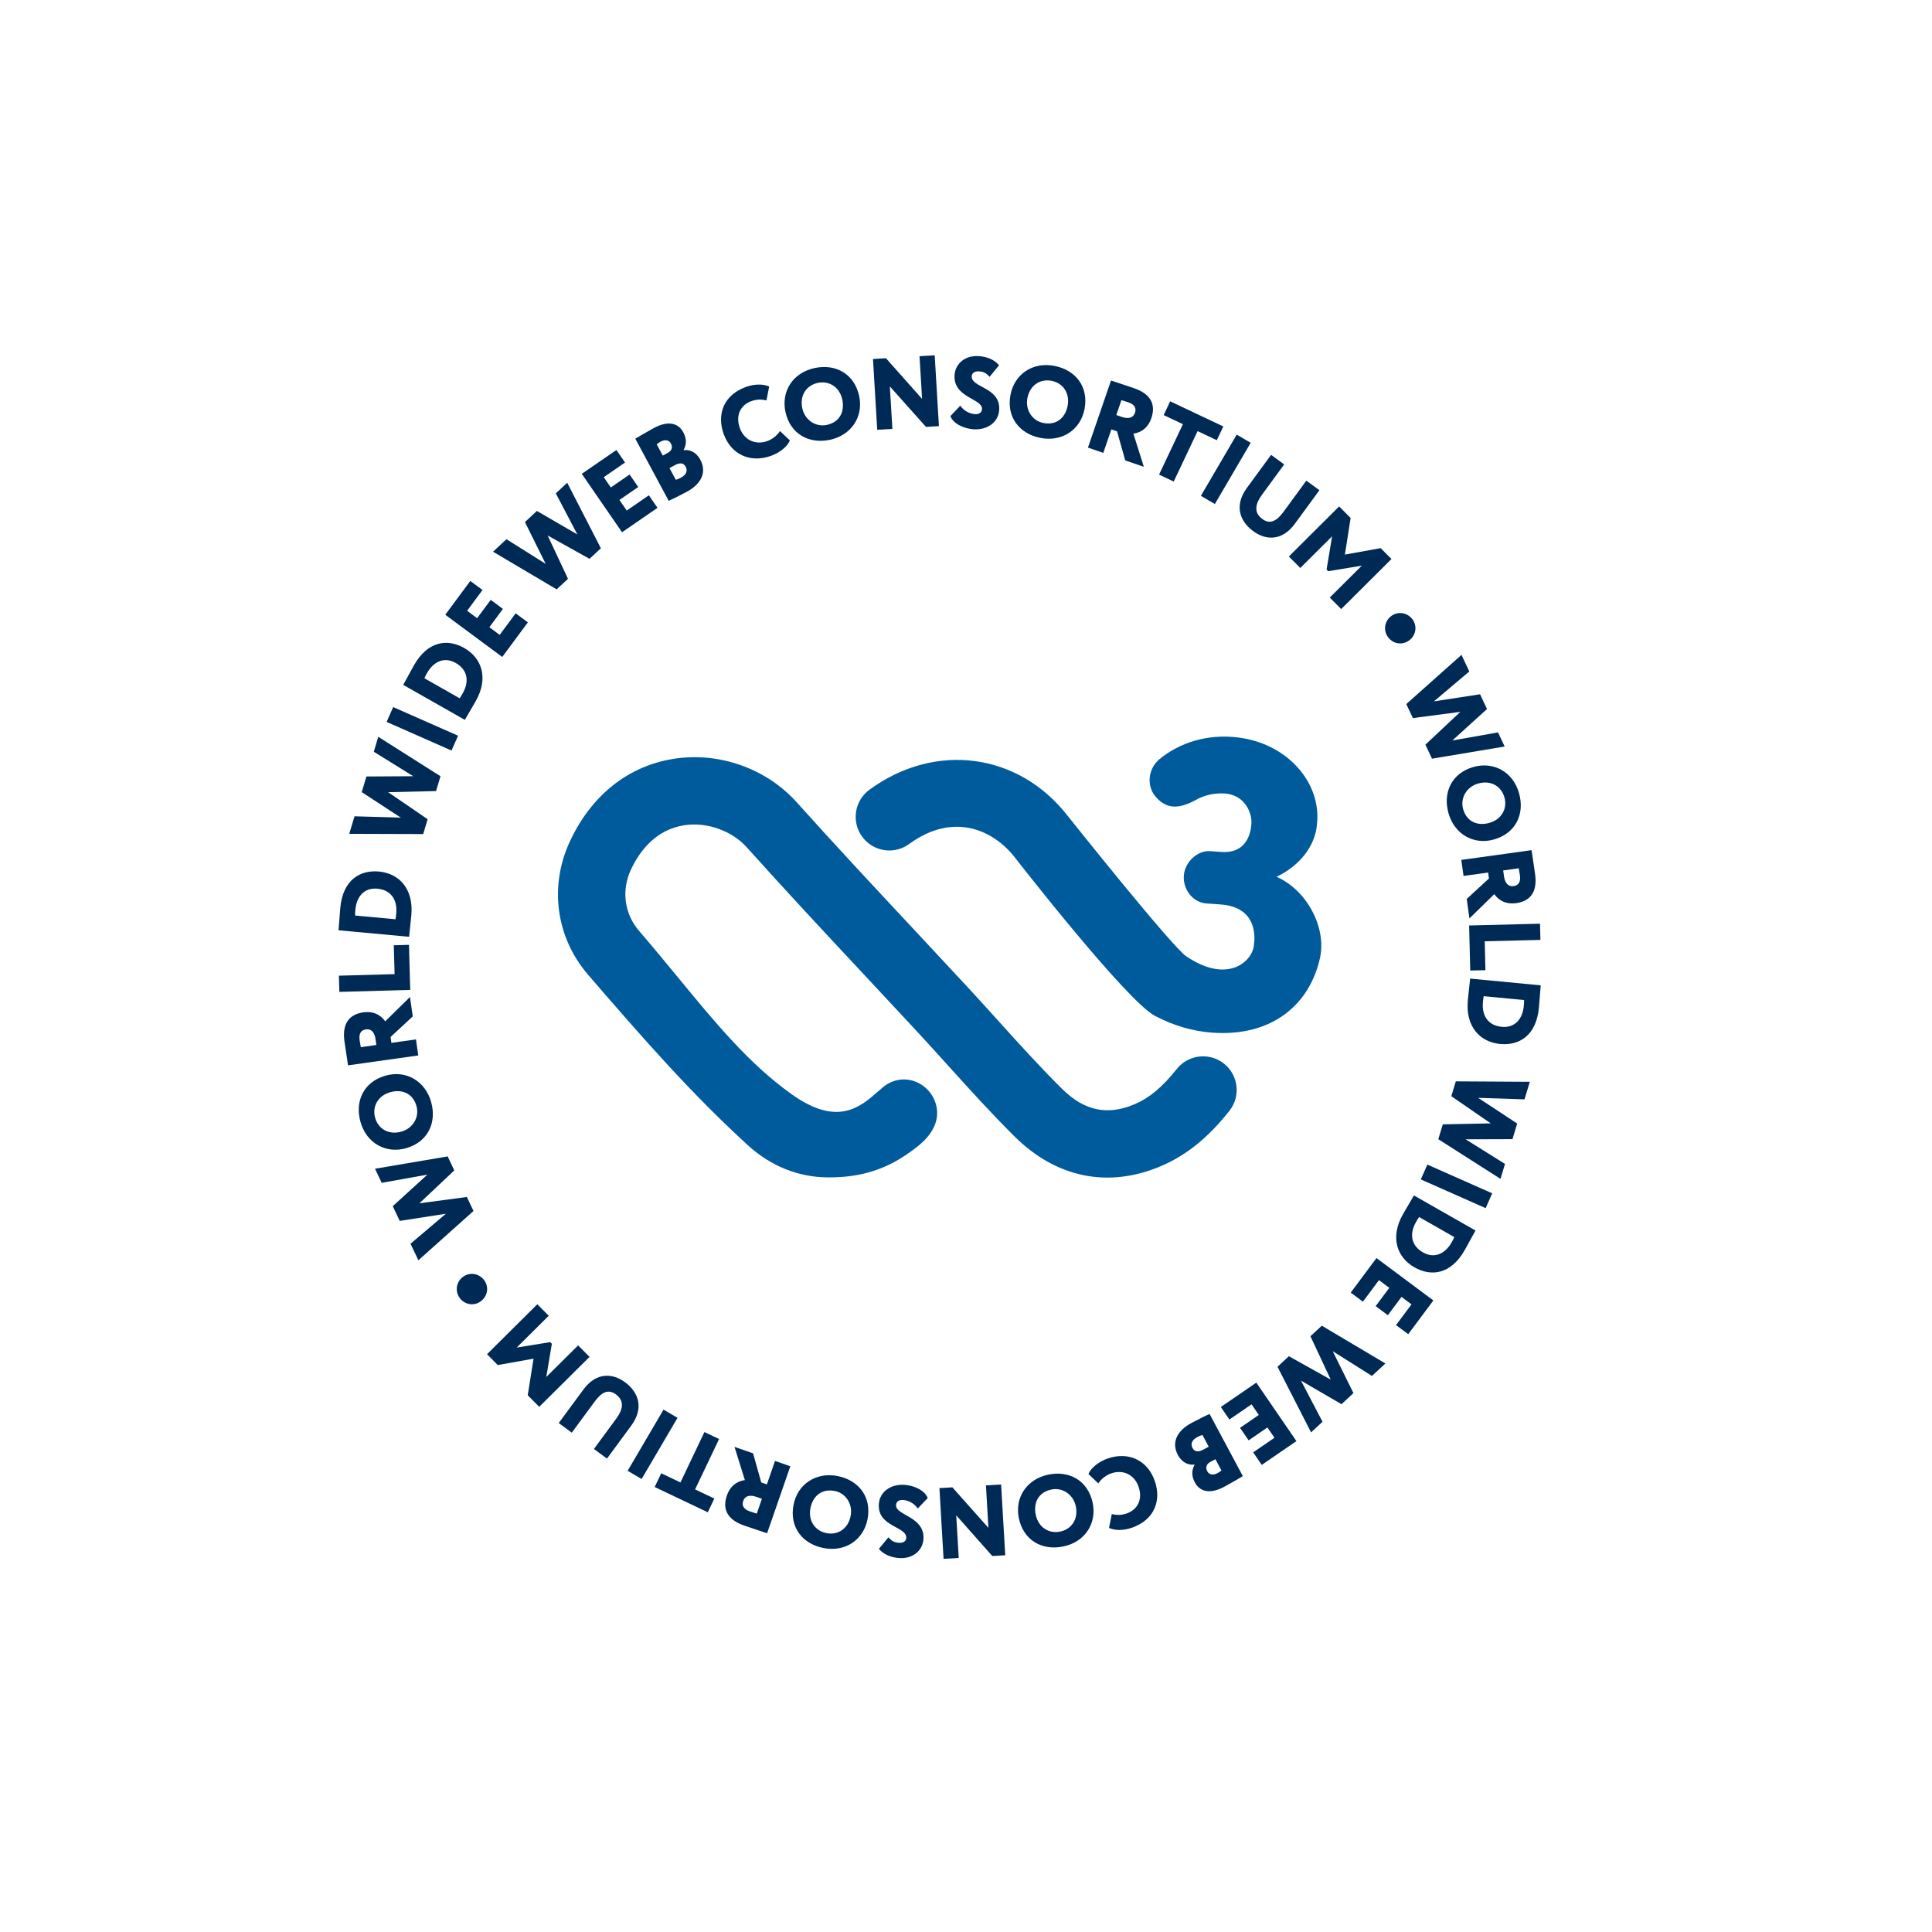
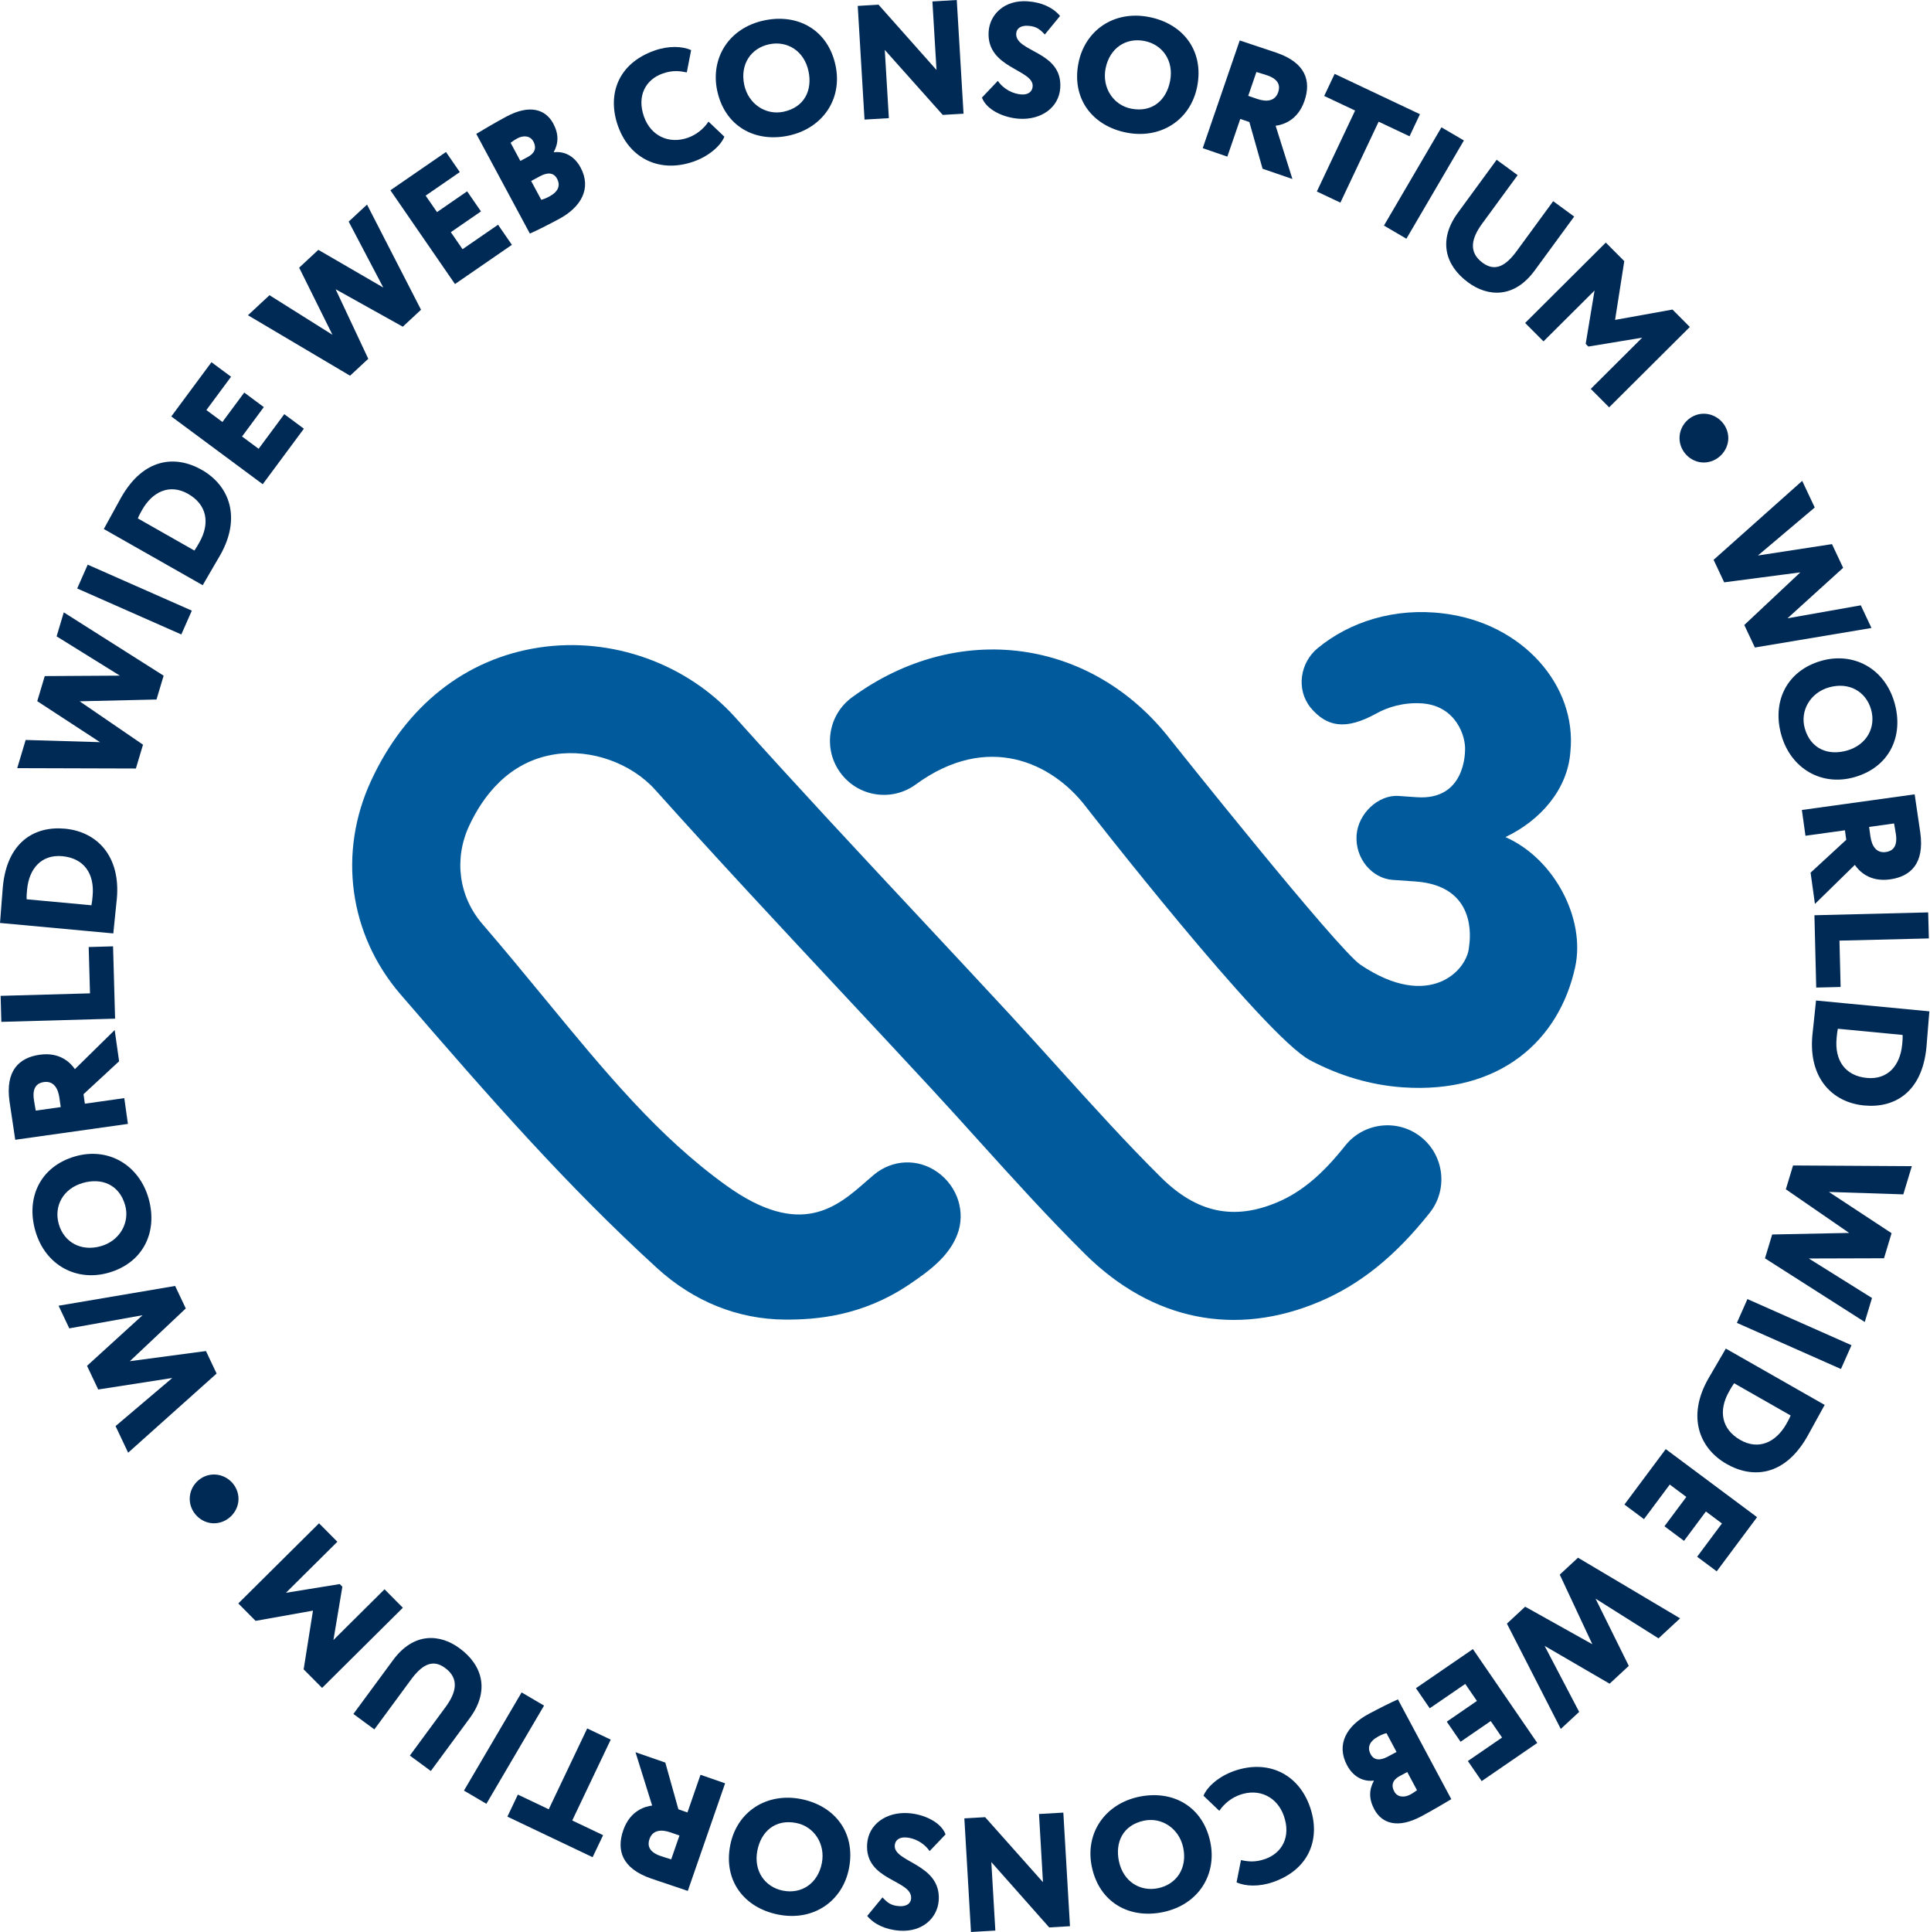
- <svg xmlns="http://www.w3.org/2000/svg" id="Layer_1" width="5in" height="5in" version="1.1" viewBox="0 0 360 360">
-   <defs>
-     <style>
-       .st0 {
-         fill: #005b9d;
-       }
- 
-       .st1 {
-         fill: #002a56;
-       }
-     </style>
-   </defs>
-   <g>
-     <path class="st0" d="M228.067,198.187c-2.706-2.148-6.657-1.691-8.805,1.015-2.661,3.355-5.077,5.374-7.832,6.549-5.081,2.162-9.388,1.248-13.551-2.877-4.08-4.042-8.055-8.446-11.912-12.714-1.887-2.089-3.777-4.181-5.691-6.249-3.271-3.532-6.559-7.051-9.844-10.573l-.29-.31c-7.145-7.647-14.531-15.556-21.655-23.5-5.649-6.301-14.378-9.422-22.775-8.16-8.582,1.283-15.522,6.776-19.542,15.462-3.874,8.366-2.563,17.872,3.417,24.808,10.521,12.202,19.396,22.29,29.791,31.779,4.251,3.878,9.395,5.942,14.873,5.97,3.554.018,8.91-.383,14.374-4.063,2.392-1.611,4.621-3.268,5.6-5.796.997-2.587.066-5.562-2.27-7.239-2.267-1.632-5.241-1.517-7.403.279-.272.227-.569.488-.893.771-3.397,2.975-7.623,6.678-16.24.492-7.895-5.67-14.008-13.101-21.09-21.708-2.309-2.804-4.697-5.705-7.25-8.669-2.727-3.163-3.316-7.515-1.538-11.361,1.552-3.348,4.547-7.511,10.029-8.331,4.153-.624,8.809,1.036,11.588,4.132,7.184,8.014,14.625,15.985,21.823,23.688,3.372,3.609,6.744,7.222,10.099,10.845,1.88,2.03,3.735,4.083,5.618,6.169,3.955,4.377,8.041,8.899,12.359,13.178,7.794,7.724,17.481,9.68,27.291,5.506,4.711-2.012,8.76-5.28,12.735-10.291,2.145-2.703,1.691-6.65-1.015-8.802Z" />
-     <path class="st0" d="M237.872,163.375c4.052-1.922,7.239-5.538,7.543-9.925.771-7.616-5.499-14.904-14.723-16.031-5.663-.718-10.918.959-14.643,4.045-1.991,1.656-2.528,4.722-.802,6.884,1.887,2.249,4.063,2.643,7.623.687,1.276-.725,3.194-1.329,5.304-1.182,3.979.276,5.119,3.86,5.008,5.489-.018.241.007,5.792-5.597,5.405l-2.113-.146c-2.354-.161-4.708,2.04-4.882,4.558-.188,2.678,1.771,5.018,4.209,5.189l2.598.178c7.149.495,6.403,6.563,6.253,7.532-.139,2.79-4.617,7.522-12.603,2.141-2.71-1.824-22.036-26.098-22.036-26.098-9.157-11.839-24.717-13.924-36.996-4.955-1.349.987-2.239,2.441-2.497,4.098-.255,1.653.146,3.309,1.133,4.659.987,1.349,2.441,2.239,4.094,2.497,1.663.258,3.313-.146,4.662-1.133,8.376-6.12,15.842-2.472,19.682,2.493,0,0,20.749,26.688,26.091,29.516,3.466,1.834,7.086,2.894,10.765,3.149,11.292.781,18.168-5.44,20.024-13.963,1.217-5.586-2.396-12.568-8.097-15.086Z" />
+ <svg xmlns="http://www.w3.org/2000/svg" width="59.933" height="60" version="1.1" viewBox="0 0 44.95 45" id="svg102">
+   <defs id="defs106" />
+   <g transform="matrix(0.2006539,0,0,0.2006539,-12.65709,-13.28465)" id="g6">
+     <path d="M 228.067,198.187 C 225.361,196.039 221.41,196.495 219.262,199.202 216.601,202.556 214.184,204.575 211.429,205.75 206.349,207.912 202.042,206.999 197.878,202.874 193.798,198.832 189.823,194.428 185.966,190.159 184.079,188.07 182.189,185.978 180.275,183.91 177.004,180.378 173.715,176.859 170.43,173.337 L 170.141,173.027 C 162.996,165.379 155.61,157.47 148.485,149.526 142.836,143.225 134.108,140.104 125.711,141.366 117.128,142.65 110.189,148.142 106.168,156.829 102.294,165.194 103.605,174.7 109.586,181.636 120.107,193.838 128.982,203.927 139.377,213.415 143.628,217.293 148.771,219.357 154.25,219.385 157.803,219.403 163.16,219.002 168.624,215.323 171.016,213.712 173.245,212.055 174.224,209.527 175.222,206.94 174.291,203.965 171.954,202.288 169.688,200.656 166.713,200.771 164.551,202.567 164.279,202.793 163.982,203.055 163.658,203.337 160.262,206.312 156.035,210.015 147.418,203.829 139.523,198.159 133.41,190.727 126.328,182.121 124.019,179.317 121.631,176.416 119.078,173.452 116.351,170.289 115.762,165.937 117.54,162.091 119.092,158.743 122.087,154.579 127.569,153.76 131.722,153.136 136.378,154.795 139.157,157.892 146.341,165.906 153.783,173.877 160.98,181.581 164.352,185.19 167.724,188.803 171.079,192.426 172.959,194.455 174.814,196.509 176.697,198.595 180.651,202.971 184.738,207.494 189.056,211.773 196.849,219.497 206.537,221.453 216.346,217.279 221.058,215.267 225.106,211.999 229.082,206.988 231.226,204.286 230.773,200.338 228.067,198.187 Z" style="fill:#005a9c" id="path2" />
+     <path d="M 237.872,163.375 C 241.925,161.454 245.112,157.838 245.415,153.451 246.186,145.835 239.916,138.547 230.692,137.42 225.029,136.702 219.774,138.379 216.05,141.465 214.058,143.122 213.521,146.187 215.248,148.349 217.134,150.598 219.31,150.992 222.871,149.036 224.147,148.311 226.065,147.707 228.175,147.854 232.154,148.129 233.294,151.714 233.182,153.343 233.165,153.583 233.189,159.135 227.585,158.748 L 225.472,158.601 C 223.118,158.441 220.764,160.641 220.59,163.159 220.402,165.837 222.361,168.177 224.799,168.348 L 227.397,168.526 C 234.546,169.021 233.799,175.089 233.65,176.058 233.51,178.848 229.032,183.58 221.047,178.199 218.337,176.376 199.011,152.101 199.011,152.101 189.854,140.262 174.294,138.177 162.015,147.146 160.666,148.133 159.777,149.587 159.519,151.244 159.264,152.896 159.665,154.553 160.652,155.902 161.639,157.252 163.093,158.141 164.746,158.399 166.409,158.657 168.059,158.253 169.408,157.266 177.785,151.146 185.251,154.793 189.09,159.759 189.09,159.759 209.839,186.447 215.181,189.275 218.648,191.109 222.267,192.169 225.946,192.424 237.238,193.205 244.114,186.984 245.97,178.461 247.187,172.875 243.574,165.893 237.872,163.375 Z" style="fill:#005a9c" id="path4" />
  </g>
-   <g>
-     <polygon class="st1" points="86.993 223.037 78.152 224.216 84.65 218.091 83.414 215.48 69.879 217.775 71.124 220.403 79.634 218.877 73.184 224.754 74.484 227.5 83.083 226.163 76.496 231.749 77.958 234.836 88.229 225.649 86.993 223.037" />
-     <path class="st1" d="M75.677,213.949c4.053-1.154,5.754-4.763,4.653-8.632-1.104-3.869-4.652-5.983-8.503-4.884-4.051,1.154-5.753,4.761-4.651,8.63,1.153,4.053,4.814,5.938,8.5,4.886ZM69.901,208.289c-.584-2.055.482-4.105,2.806-4.768,2.144-.611,4.209.156,4.897,2.572.579,2.034-.626,4.147-2.806,4.768-2.326.663-4.298-.465-4.897-2.572Z" />
-     <path class="st1" d="M77.51,193.678l-4.578.646-.155-1.102,4.132-3.824-.513-3.624-4.62,4.539c-.455-.66-1.656-2.017-4.084-1.673-2.413.34-4.008,1.861-3.506,5.429.052.375.562,3.714.665,4.443l13.082-1.843-.422-2.991ZM67.231,195.126c-.106-.613-.158-.852-.221-1.303-.202-1.437.436-1.909,1.166-2.012,1.102-.154,1.64.684,1.802,1.824l.153,1.083-2.899.408Z" />
-     <polygon class="st1" points="76.207 176.058 73.377 176.138 73.528 181.515 63.152 181.805 63.235 184.825 76.441 184.453 76.207 176.058" />
-     <path class="st1" d="M76.267,174.239c.116-1.258.312-2.985.377-3.681.463-5.02-2.348-7.821-6.032-8.158-3.497-.325-6.721,1.52-7.206,6.783-.08.864-.239,3.201-.303,3.897l-.023.264,13.158,1.215.03-.319ZM73.833,170.203c-.04.432-.064.696-.139,1.087l-7.519-.694c-.023-.38.016-.795.047-1.114.225-2.444,1.668-4.11,4.094-3.888,2.5.233,3.757,2.015,3.517,4.61Z" />
-     <polygon class="st1" points="79.684 152.65 72.325 147.613 81.251 147.405 82.079 144.64 70.485 137.291 69.652 140.075 76.998 144.635 68.275 144.687 67.405 147.6 74.69 152.357 66.059 152.102 65.079 155.374 78.857 155.415 79.684 152.65" />
-     <rect class="st1" x="77.187" y="129.196" width="3.022" height="13.215" transform="translate(-77.32077 152.957) rotate(-66.18191)" />
-     <path class="st1" d="M86.776,133.86c.627-1.1,1.516-2.591,1.862-3.199,2.488-4.383,1.078-8.092-2.14-9.919-3.052-1.732-6.747-1.38-9.357,3.216-.43.755-1.536,2.819-1.881,3.424l-.13.231,11.488,6.524.157-.278ZM85.65,130.114l-6.566-3.73c.135-.354.342-.717.5-.995,1.213-2.133,3.214-3.06,5.331-1.855,2.183,1.239,2.592,3.383,1.306,5.648-.213.377-.344.606-.571.932Z" />
-     <polygon class="st1" points="98.362 115.969 96.087 114.283 93.108 118.301 91.183 116.875 93.71 113.462 91.437 111.775 88.906 115.189 87.042 113.806 89.908 109.937 87.633 108.252 82.969 114.547 93.584 122.415 98.362 115.969" />
-     <polygon class="st1" points="105.838 107.854 102.048 99.782 109.849 104.13 111.964 102.161 105.694 89.954 103.565 91.931 107.584 99.586 100.04 95.208 97.814 97.277 101.681 105.07 94.37 100.474 91.869 102.8 103.724 109.819 105.838 107.854" />
-     <polygon class="st1" points="122.514 94.627 120.907 92.292 116.785 95.132 115.424 93.158 118.923 90.747 117.317 88.415 113.819 90.826 112.501 88.915 116.466 86.181 114.859 83.85 108.406 88.293 115.906 99.179 122.514 94.627" />
-     <path class="st1" d="M127.995,91.622c2.529-1.359,3.808-3.525,2.494-5.969-.805-1.498-2.075-1.908-3.093-1.769l-.018-.033c.561-1.029.588-2.095-.063-3.31-.868-1.611-2.686-2.284-5.462-.791-1.265.68-2.842,1.614-3.472,1.994l6.22,11.573c.717-.3,2.282-1.099,3.395-1.696ZM127.757,86.948c.421.783.147,1.508-.885,2.062-.499.269-.741.335-.951.384l-1.171-2.178,1.031-.554c.864-.465,1.583-.444,1.976.286ZM123.497,84.888l-1.134-2.111c.281-.194.463-.335.795-.514.649-.351,1.47-.34,1.845.358.456.849.059,1.427-.623,1.793l-.883.474Z" />
-     <path class="st1" d="M143.641,84.95c1.689-.597,3.095-1.776,3.544-2.878l-1.842-1.75c-.614.92-1.493,1.55-2.381,1.868-2.241.791-4.325-.231-5.108-2.437-.87-2.454.227-4.325,2.151-5.006,1.175-.417,1.994-.305,2.815-.137l.505-2.583c-1.005-.465-2.612-.535-4.266.052-4.287,1.519-5.495,5.171-4.228,8.746,1.376,3.877,4.952,5.493,8.81,4.124Z" />
-     <path class="st1" d="M154.645,81.949c3.933-.838,6.281-4.233,5.447-8.149-.877-4.119-4.36-6.061-8.293-5.223-4.119.877-6.245,4.396-5.448,8.147.878,4.119,4.36,6.061,8.295,5.224ZM152.388,71.346c2.088-.444,4.061.758,4.565,3.122.463,2.18-.443,4.186-2.899,4.709-2.069.441-4.093-.904-4.563-3.121-.503-2.364.753-4.254,2.897-4.711Z" />
-     <polygon class="st1" points="171.34 66.375 171.816 74.331 165.081 66.748 162.669 66.892 163.457 80.087 166.283 79.92 165.81 72.002 172.541 79.545 174.954 79.403 174.168 66.207 171.34 66.375" />
-     <path class="st1" d="M181.671,77.171c-.923-.062-2.045-.569-2.735-1.579l-1.847,1.942c.547,1.454,2.551,2.341,4.322,2.456,2.545.165,4.624-1.288,4.773-3.586.279-4.296-5.256-4.126-5.113-6.311.038-.602.552-.948,1.382-.892.979.061,1.392.43,1.939,1.014l1.767-2.156c-.771-.939-2.091-1.592-3.786-1.703-2.638-.17-4.374,1.494-4.504,3.529-.276,4.258,5.24,4.37,5.112,6.347-.04.623-.519.989-1.309.939Z" />
-     <path class="st1" d="M193.876,81.6c3.949.774,7.439-1.432,8.208-5.362.807-4.133-1.633-7.285-5.584-8.057-4.133-.811-7.47,1.599-8.206,5.36-.809,4.134,1.635,7.286,5.582,8.059ZM191.445,74.16c.465-2.373,2.362-3.619,4.513-3.197,2.095.41,3.44,2.289,2.977,4.662-.427,2.185-2.048,3.68-4.513,3.195-2.076-.406-3.411-2.437-2.977-4.66Z" />
-     <path class="st1" d="M207.087,80.012l1.054.359,1.534,5.422,3.464,1.191-1.949-6.181c.797-.108,2.55-.564,3.348-2.886.791-2.305.16-4.419-3.253-5.592-.358-.121-3.567-1.184-4.265-1.423l-4.296,12.504,2.859.982,1.503-4.376ZM208.959,74.564c.595.184.835.246,1.262.392,1.376.472,1.507,1.257,1.267,1.954-.363,1.054-1.356,1.151-2.444.778l-1.036-.356.951-2.768Z" />
-     <polygon class="st1" points="226.738 82.027 227.948 79.464 218.042 74.781 216.829 77.345 220.418 79.039 215.975 88.436 218.709 89.727 223.15 80.332 226.738 82.027" />
-     <rect class="st1" x="221.8" y="85.941" width="13.215" height="3.019" transform="translate(37.56731 240.4142) rotate(-59.6634)" />
-     <path class="st1" d="M233.557,99.001c2.288,1.673,5.329,1.864,7.713-1.397l4.584-6.259-2.439-1.784-4.225,5.773c-1.25,1.706-2.482,2.465-3.961,1.383-1.704-1.25-1.284-2.881-.068-4.542l4.127-5.636-2.439-1.784-4.504,6.153c-2.286,3.124-1.531,6.087,1.21,8.093Z" />
-     <polygon class="st1" points="242.291 105.834 248.219 99.931 247.191 106.126 247.498 106.435 253.75 105.404 247.781 111.348 249.914 113.49 259.282 104.161 257.268 102.14 250.602 103.34 251.671 96.52 249.526 94.365 240.16 103.696 242.291 105.834" />
-     <polygon class="st1" points="263.272 133.804 272.114 132.645 265.605 138.756 266.835 141.37 280.372 139.103 279.134 136.472 270.621 137.979 277.083 132.119 275.788 129.368 267.188 130.689 273.785 125.117 272.329 122.026 262.042 131.192 263.272 133.804" />
-     <path class="st1" d="M274.563,142.911c-4.049,1.149-5.755,4.751-4.657,8.618,1.097,3.869,4.638,5.983,8.487,4.891,4.051-1.149,5.755-4.752,4.659-8.619-1.147-4.049-4.803-5.934-8.489-4.889ZM280.329,148.573c.581,2.052-.484,4.101-2.81,4.761-2.142.607-4.204-.161-4.889-2.577-.576-2.034.63-4.141,2.808-4.759,2.324-.66,4.292.469,4.891,2.576Z" />
-     <path class="st1" d="M272.709,163.222l4.582-.635.153,1.104-4.141,3.815.505,3.628,4.633-4.53c.453.66,1.652,2.019,4.084,1.682,2.413-.337,4.013-1.855,3.516-5.427-.05-.373-.555-3.716-.654-4.445l-13.094,1.817.417,2.992ZM282.995,161.794c.106.614.158.856.22,1.303.198,1.441-.441,1.909-1.17,2.013-1.104.153-1.638-.687-1.798-1.829l-.149-1.085,2.897-.403Z" />
-     <polygon class="st1" points="273.957 180.845 276.79 180.775 276.656 175.396 287.034 175.14 286.957 172.119 273.749 172.449 273.957 180.845" />
-     <path class="st1" d="M273.934,182.346l-.031.319c-.12,1.26-.323,2.985-.391,3.683-.477,5.02,2.326,7.831,6.012,8.182,3.497.335,6.727-1.501,7.231-6.766.082-.864.248-3.202.314-3.897l.026-.264-13.162-1.258ZM283.937,187.458c-.233,2.446-1.682,4.108-4.107,3.876-2.501-.24-3.754-2.027-3.506-4.62.042-.434.066-.698.142-1.09l7.519.72c.021.38-.017.793-.049,1.114Z" />
-     <polygon class="st1" points="270.43 204.261 277.782 209.325 268.844 209.506 268.007 212.274 279.593 219.665 280.433 216.879 273.094 212.292 281.828 212.266 282.706 209.355 275.429 204.568 284.069 204.849 285.058 201.576 271.267 201.494 270.43 204.261" />
-     <rect class="st1" x="269.89" y="214.455" width="3.021" height="13.216" transform="translate(-40.6692 379.6186) rotate(-66.09787)" />
-     <path class="st1" d="M263.302,223.03c-.627,1.099-1.519,2.588-1.866,3.197-2.496,4.377-1.09,8.09,2.124,9.921,3.05,1.739,6.748,1.392,9.364-3.201.429-.757,1.54-2.817,1.885-3.424l.134-.231-11.483-6.542-.158.279ZM264.425,226.776l6.561,3.739c-.139.358-.345.719-.503.998-1.215,2.131-3.218,3.055-5.334,1.849-2.182-1.243-2.588-3.388-1.298-5.651.215-.377.345-.607.575-.934Z" />
-     <polygon class="st1" points="251.688 240.856 253.958 242.548 256.951 238.535 258.876 239.971 256.335 243.376 258.607 245.07 261.148 241.661 263.01 243.051 260.131 246.915 262.403 248.607 267.089 242.321 256.486 234.42 251.688 240.856" />
-     <polygon class="st1" points="244.18 248.989 247.962 257.07 240.163 252.712 238.044 254.677 244.299 266.901 246.433 264.924 242.421 257.261 249.966 261.651 252.195 259.584 248.335 251.78 255.646 256.388 258.152 254.064 246.299 247.026 244.18 248.989" />
-     <polygon class="st1" points="227.481 262.172 229.083 264.506 233.207 261.677 234.562 263.654 231.061 266.058 232.663 268.39 236.164 265.988 237.48 267.903 233.51 270.626 235.113 272.959 241.569 268.528 234.095 257.634 227.481 262.172" />
-     <path class="st1" d="M221.991,265.164c-2.529,1.352-3.813,3.516-2.505,5.962.8,1.496,2.071,1.911,3.09,1.772l.017.033c-.562,1.029-.594,2.095.057,3.308.863,1.614,2.682,2.291,5.46.804,1.265-.675,2.843-1.605,3.475-1.987l-6.196-11.582c-.719.3-2.284,1.093-3.398,1.691ZM222.22,269.835c-.417-.783-.142-1.507.89-2.059.498-.269.741-.333.953-.382l1.165,2.18-1.031.552c-.866.462-1.585.441-1.977-.292ZM226.474,271.903l1.13,2.114c-.281.194-.463.335-.795.51-.649.347-1.47.338-1.843-.361-.453-.849-.057-1.427.628-1.791l.88-.472Z" />
-     <path class="st1" d="M206.364,271.785c-1.691.594-3.098,1.77-3.549,2.871l1.836,1.753c.618-.916,1.496-1.546,2.388-1.859,2.242-.791,4.325.236,5.103,2.444.864,2.456-.24,4.327-2.163,5.004-1.173.411-1.993.302-2.812.13l-.514,2.581c1.005.467,2.61.542,4.266-.042,4.292-1.512,5.507-5.162,4.247-8.739-1.366-3.881-4.938-5.504-8.803-4.143Z" />
-     <path class="st1" d="M195.317,274.778c-3.937.83-6.29,4.223-5.466,8.14.87,4.122,4.35,6.073,8.288,5.242,4.12-.868,6.255-4.386,5.464-8.14-.868-4.12-4.348-6.07-8.286-5.242ZM197.554,285.388c-2.088.439-4.063-.765-4.56-3.131-.46-2.182.448-4.188,2.907-4.705,2.071-.437,4.091.913,4.56,3.131.498,2.366-.764,4.252-2.907,4.705Z" />
-     <polygon class="st1" points="183.716 276.777 184.177 284.692 177.46 277.145 175.049 277.284 175.818 290.473 178.646 290.309 178.181 282.359 184.899 289.942 187.312 289.802 186.541 276.614 183.716 276.777" />
-     <path class="st1" d="M168.279,279.499c.923.061,2.045.573,2.735,1.585l1.852-1.94c-.547-1.458-2.551-2.348-4.324-2.466-2.545-.172-4.629,1.281-4.782,3.581-.286,4.299,5.254,4.136,5.106,6.325-.04.602-.555.948-1.387.892-.977-.066-1.39-.434-1.937-1.019l-1.772,2.152c.771.942,2.09,1.599,3.786,1.713,2.638.174,4.379-1.487,4.516-3.523.285-4.261-5.238-4.384-5.106-6.365.042-.621.519-.986,1.312-.934Z" />
-     <path class="st1" d="M156.08,275.04c-3.945-.776-7.439,1.423-8.213,5.349-.814,4.131,1.625,7.285,5.572,8.062,4.129.816,7.47-1.586,8.211-5.346.816-4.131-1.623-7.288-5.57-8.066ZM158.501,282.484c-.467,2.371-2.367,3.614-4.516,3.19-2.093-.413-3.435-2.293-2.968-4.664.43-2.187,2.052-3.676,4.514-3.192,2.076.41,3.407,2.442,2.97,4.665Z" />
-     <path class="st1" d="M142.899,276.597l-1.054-.366-1.519-5.424-3.461-1.199,1.932,6.188c-.795.104-2.55.555-3.355,2.873-.798,2.303-.172,4.419,3.235,5.601.358.123,3.563,1.194,4.259,1.435l4.332-12.488-2.857-.991-1.514,4.372ZM141.011,282.04c-.595-.187-.833-.25-1.26-.399-1.376-.477-1.503-1.26-1.262-1.954.364-1.055,1.356-1.149,2.446-.772l1.036.359-.96,2.767Z" />
-     <polygon class="st1" points="131.258 266.844 126.792 276.229 123.208 274.523 121.992 277.083 131.885 281.793 133.105 279.235 129.521 277.529 133.989 268.144 131.258 266.844" />
-     <rect class="st1" x="114.989" y="267.617" width="13.218" height="3.021" transform="translate(-172.0477 237.6977) rotate(-59.57622)" />
-     <path class="st1" d="M116.437,257.536c-2.282-1.678-5.325-1.878-7.722,1.378l-4.605,6.25,2.435,1.793,4.245-5.766c1.254-1.703,2.492-2.458,3.967-1.371,1.704,1.255,1.276,2.886.056,4.544l-4.147,5.631,2.435,1.791,4.525-6.146c2.297-3.119,1.548-6.085-1.189-8.104Z" />
-     <polygon class="st1" points="107.726 250.692 101.793 256.581 102.83 250.393 102.525 250.086 96.276 251.1 102.25 245.174 100.122 243.031 90.748 252.335 92.754 254.358 99.417 253.169 98.336 259.985 100.476 262.14 109.854 252.835 107.726 250.692" />
-     <path class="st1" d="M87.921,237.367c-1.529,0-2.813,1.283-2.813,2.831,0,1.529,1.284,2.833,2.813,2.833,1.547,0,2.85-1.303,2.85-2.833,0-1.548-1.303-2.831-2.85-2.831Z" />
-     <path class="st1" d="M258.085,117.062c0,1.529,1.284,2.833,2.813,2.833,1.547,0,2.85-1.303,2.85-2.833,0-1.548-1.303-2.831-2.85-2.831-1.529,0-2.813,1.283-2.813,2.831Z" />
+   <g transform="matrix(0.2006539,0,0,0.2006539,-12.65709,-13.28465)" aria-label="WORLD WIDE WEB CONSORTIUM" id="g100">
+     <path id="polygon8" style="fill:#002a56" d="M 76.496,231.749 77.958,234.836 88.229,225.649 86.993,223.037 78.152,224.216 84.65,218.091 83.414,215.48 69.879,217.775 71.124,220.403 79.634,218.877 73.184,224.754 74.484,227.5 83.083,226.163 Z" />
+     <path d="M 75.677,213.949 C 79.73,212.795 81.431,209.187 80.33,205.318 79.226,201.449 75.678,199.335 71.827,200.434 67.776,201.588 66.074,205.195 67.176,209.063 68.33,213.116 71.99,215.001 75.677,213.949 Z M 69.901,208.289 C 69.317,206.234 70.383,204.184 72.707,203.521 74.851,202.91 76.916,203.678 77.604,206.094 78.183,208.128 76.979,210.24 74.799,210.861 72.473,211.525 70.501,210.396 69.901,208.289 Z" style="fill:#002a56" id="path10" />
+     <path d="M 77.51,193.678 72.932,194.324 72.776,193.222 76.908,189.398 76.395,185.774 71.775,190.313 C 71.32,189.653 70.119,188.296 67.691,188.64 65.278,188.98 63.683,190.5 64.185,194.069 64.237,194.444 64.747,197.783 64.85,198.512 L 77.931,196.669 77.51,193.678 Z M 67.231,195.126 C 67.125,194.513 67.073,194.274 67.01,193.822 66.807,192.385 67.445,191.913 68.175,191.811 69.277,191.656 69.815,192.495 69.977,193.635 L 70.13,194.718 Z" style="fill:#002a56" id="path12" />
+     <path id="polygon14" style="fill:#002a56" d="M 63.235,184.825 76.441,184.453 76.207,176.058 73.377,176.138 73.528,181.515 63.152,181.805 Z" />
+     <path d="M 76.267,174.239 C 76.383,172.98 76.579,171.253 76.644,170.557 77.107,165.538 74.295,162.736 70.611,162.4 67.115,162.075 63.89,163.92 63.406,169.183 63.326,170.047 63.167,172.383 63.103,173.079 L 63.079,173.343 76.237,174.558 76.267,174.239 Z M 73.833,170.203 C 73.794,170.635 73.769,170.899 73.695,171.29 L 66.176,170.596 C 66.153,170.215 66.192,169.801 66.223,169.481 66.447,167.037 67.891,165.371 70.316,165.593 72.816,165.826 74.073,167.608 73.833,170.203 Z" style="fill:#002a56" id="path16" />
+     <path id="polygon18" style="fill:#002a56" d="M 66.059,152.102 65.079,155.374 78.857,155.415 79.684,152.65 72.325,147.613 81.251,147.405 82.079,144.64 70.485,137.291 69.652,140.075 76.998,144.635 68.275,144.687 67.405,147.6 74.69,152.357 Z" />
+     <path id="rect20" style="fill:#002a56" transform="rotate(-66.18191,78.69792,135.8039)" d="M 77.187,129.196 H 80.209 V 142.411 H 77.187 Z" />
+     <path d="M 86.776,133.86 C 87.403,132.76 88.293,131.269 88.639,130.661 91.127,126.279 89.717,122.569 86.499,120.742 83.447,119.01 79.751,119.362 77.142,123.958 76.711,124.713 75.606,126.777 75.261,127.382 L 75.131,127.613 86.619,134.138 86.776,133.86 Z M 85.65,130.114 79.084,126.384 C 79.219,126.03 79.426,125.668 79.584,125.39 80.797,123.257 82.798,122.33 84.915,123.534 87.098,124.774 87.507,126.917 86.221,129.182 86.008,129.559 85.877,129.788 85.65,130.114 Z" style="fill:#002a56" id="path22" />
+     <path id="polygon24" style="fill:#002a56" d="M 82.969,114.547 93.584,122.415 98.362,115.969 96.087,114.283 93.108,118.301 91.183,116.875 93.71,113.462 91.437,111.775 88.906,115.189 87.042,113.806 89.908,109.937 87.633,108.252 Z" />
+     <path id="polygon26" style="fill:#002a56" d="M 94.37,100.474 91.869,102.8 103.724,109.819 105.838,107.854 102.048,99.782 109.849,104.13 111.964,102.161 105.694,89.954 103.565,91.931 107.584,99.586 100.04,95.208 97.814,97.277 101.681,105.07 Z" />
+     <path id="polygon28" style="fill:#002a56" d="M 108.406,88.293 115.906,99.179 122.514,94.627 120.907,92.292 116.785,95.132 115.424,93.158 118.923,90.747 117.317,88.415 113.819,90.826 112.501,88.915 116.466,86.181 114.859,83.85 Z" />
+     <path d="M 127.995,91.622 C 130.524,90.263 131.803,88.097 130.489,85.653 129.684,84.155 128.414,83.746 127.396,83.885 L 127.378,83.852 C 127.94,82.822 127.967,81.757 127.315,80.542 126.447,78.931 124.629,78.258 121.853,79.75 120.587,80.431 119.011,81.364 118.38,81.745 L 124.6,93.318 C 125.317,93.018 126.883,92.219 127.995,91.622 Z M 127.757,86.948 C 128.177,87.731 127.903,88.456 126.871,89.01 126.372,89.279 126.13,89.345 125.92,89.394 L 124.75,87.215 125.781,86.662 C 126.645,86.197 127.363,86.217 127.757,86.948 Z M 123.497,84.888 122.363,82.777 C 122.644,82.583 122.826,82.442 123.158,82.264 123.807,81.913 124.628,81.923 125.003,82.621 125.459,83.47 125.062,84.048 124.38,84.414 Z" style="fill:#002a56" id="path30" />
+     <path d="M 143.641,84.95 C 145.329,84.353 146.735,83.175 147.185,82.073 L 145.343,80.323 C 144.729,81.243 143.851,81.873 142.962,82.191 140.721,82.982 138.637,81.96 137.854,79.754 136.984,77.299 138.081,75.428 140.004,74.748 141.179,74.331 141.999,74.443 142.82,74.611 L 143.325,72.028 C 142.32,71.563 140.713,71.494 139.058,72.08 134.771,73.599 133.563,77.251 134.83,80.826 136.207,84.704 139.782,86.32 143.641,84.95 Z" style="fill:#002a56" id="path32" />
+     <path d="M 154.645,81.949 C 158.578,81.111 160.926,77.716 160.091,73.8 159.215,69.682 155.731,67.739 151.798,68.578 147.68,69.454 145.553,72.974 146.35,76.725 147.228,80.844 150.71,82.786 154.645,81.949 Z M 152.388,71.346 C 154.476,70.902 156.45,72.105 156.953,74.469 157.417,76.649 156.511,78.655 154.055,79.177 151.986,79.618 149.962,78.273 149.492,76.057 148.988,73.693 150.245,71.803 152.388,71.346 Z" style="fill:#002a56" id="path34" />
+     <path id="polygon36" style="fill:#002a56" d="M 171.34,66.375 171.816,74.331 165.081,66.748 162.669,66.892 163.457,80.087 166.283,79.92 165.81,72.002 172.541,79.545 174.954,79.403 174.168,66.207 Z" />
+     <path d="M 181.671,77.171 C 180.748,77.109 179.626,76.602 178.936,75.592 L 177.089,77.534 C 177.636,78.988 179.64,79.875 181.411,79.99 183.955,80.155 186.035,78.702 186.184,76.404 186.463,72.108 180.928,72.278 181.07,70.093 181.109,69.491 181.622,69.145 182.452,69.201 183.431,69.262 183.844,69.631 184.391,70.214 L 186.158,68.059 C 185.387,67.12 184.066,66.467 182.372,66.356 179.734,66.186 177.998,67.85 177.868,69.885 177.592,74.142 183.108,74.255 182.98,76.232 182.94,76.855 182.461,77.221 181.671,77.171 Z" style="fill:#002a56" id="path38" />
+     <path d="M 193.876,81.6 C 197.825,82.375 201.315,80.169 202.084,76.239 202.891,72.106 200.451,68.954 196.501,68.182 192.368,67.371 189.03,69.781 188.294,73.542 187.486,77.676 189.929,80.828 193.876,81.6 Z M 191.445,74.16 C 191.91,71.787 193.807,70.541 195.957,70.963 198.052,71.372 199.398,73.252 198.934,75.625 198.507,77.81 196.886,79.304 194.421,78.82 192.345,78.414 191.011,76.383 191.445,74.16 Z" style="fill:#002a56" id="path40" />
+     <path d="M 207.087,80.012 208.14,80.372 209.674,85.794 213.139,86.985 211.19,80.804 C 211.986,80.696 213.739,80.24 214.538,77.917 215.329,75.612 214.697,73.498 211.285,72.325 210.928,72.204 207.718,71.141 207.021,70.902 L 202.725,83.406 205.583,84.388 207.087,80.012 Z M 208.959,74.564 C 209.555,74.748 209.794,74.811 210.221,74.956 211.598,75.428 211.728,76.213 211.488,76.911 211.125,77.964 210.133,78.061 209.044,77.688 L 208.008,77.332 Z" style="fill:#002a56" id="path42" />
+     <path id="polygon44" style="fill:#002a56" d="M 218.042,74.781 216.829,77.345 220.418,79.039 215.975,88.436 218.709,89.727 223.15,80.332 226.738,82.027 227.948,79.464 Z" />
+     <path id="rect46" style="fill:#002a56" transform="rotate(-59.6634,228.408,87.45101)" d="M 221.8,85.941 H 235.016 V 88.961 H 221.8 Z" />
+     <path d="M 233.557,99.001 C 235.845,100.674 238.886,100.865 241.271,97.603 L 245.855,91.345 243.416,89.56 239.191,95.333 C 237.942,97.039 236.709,97.798 235.231,96.716 233.526,95.467 233.946,93.835 235.163,92.174 L 239.29,86.538 236.852,84.754 232.348,90.907 C 230.062,94.031 230.817,96.994 233.557,99.001 Z" style="fill:#002a56" id="path48" />
+     <path id="polygon50" style="fill:#002a56" d="M 251.671,96.52 249.526,94.365 240.16,103.696 242.291,105.834 248.219,99.931 247.191,106.126 247.498,106.435 253.75,105.404 247.781,111.348 249.914,113.49 259.282,104.161 257.268,102.14 250.602,103.34 Z" />
+     <path id="polygon52" style="fill:#002a56" d="M 273.785,125.117 272.329,122.026 262.042,131.192 263.272,133.804 272.114,132.645 265.605,138.756 266.835,141.37 280.372,139.103 279.134,136.472 270.621,137.979 277.083,132.119 275.788,129.368 267.188,130.689 Z" />
+     <path d="M 274.563,142.911 C 270.513,144.061 268.807,147.662 269.906,151.529 271.003,155.398 274.544,157.512 278.393,156.42 282.444,155.271 284.149,151.668 283.052,147.801 281.905,143.752 278.249,141.867 274.563,142.911 Z M 280.329,148.573 C 280.91,150.625 279.844,152.675 277.519,153.334 275.377,153.942 273.315,153.173 272.629,150.757 272.053,148.723 273.259,146.615 275.437,145.998 277.762,145.338 279.73,146.466 280.329,148.573 Z" style="fill:#002a56" id="path54" />
+     <path d="M 272.709,163.222 277.291,162.587 277.444,163.691 273.303,167.506 273.808,171.134 278.44,166.603 C 278.893,167.263 280.093,168.622 282.524,168.285 284.937,167.949 286.537,166.43 286.041,162.858 285.99,162.485 285.485,159.142 285.386,158.413 L 272.292,160.23 272.709,163.222 Z M 282.995,161.794 C 283.1,162.408 283.153,162.65 283.215,163.097 283.413,164.538 282.774,165.007 282.045,165.111 280.941,165.264 280.407,164.423 280.247,163.281 L 280.098,162.197 282.995,161.794 Z" style="fill:#002a56" id="path56" />
+     <path id="polygon58" style="fill:#002a56" d="M 286.957,172.119 273.749,172.449 273.957,180.845 276.79,180.775 276.656,175.396 287.034,175.14 Z" />
+     <path d="M 273.934,182.346 273.903,182.665 C 273.783,183.926 273.58,185.651 273.513,186.349 273.035,191.368 275.838,194.18 279.525,194.53 283.022,194.865 286.252,193.029 286.756,187.765 286.837,186.9 287.004,184.563 287.07,183.868 L 287.096,183.604 273.934,182.346 Z M 283.937,187.458 C 283.704,189.903 282.255,191.566 279.83,191.333 277.329,191.094 276.076,189.306 276.324,186.713 276.366,186.279 276.39,186.015 276.467,185.623 L 283.986,186.343 C 284.007,186.723 283.968,187.137 283.937,187.458 Z" style="fill:#002a56" id="path60" />
+     <path id="polygon62" style="fill:#002a56" d="M 284.069,204.849 285.058,201.576 271.267,201.494 270.43,204.261 277.782,209.325 268.844,209.506 268.007,212.274 279.593,219.665 280.433,216.879 273.094,212.292 281.828,212.266 282.706,209.355 275.429,204.568 Z" />
+     <path id="rect64" style="fill:#002a56" transform="rotate(-66.09787,271.4003,221.0634)" d="M 269.89,214.455 H 272.911 V 227.671 H 269.89 Z" />
+     <path d="M 263.302,223.03 C 262.675,224.129 261.783,225.618 261.436,226.227 258.94,230.605 260.346,234.317 263.56,236.149 266.61,237.888 270.309,237.541 272.924,232.948 273.353,232.191 274.464,230.131 274.809,229.523 L 274.943,229.293 263.46,222.751 Z M 264.425,226.776 270.985,230.515 C 270.847,230.872 270.64,231.233 270.482,231.513 269.267,233.644 267.264,234.567 265.148,233.361 262.967,232.118 262.56,229.973 263.85,227.71 264.065,227.333 264.195,227.102 264.425,226.776 Z" style="fill:#002a56" id="path66" />
+     <path id="polygon68" style="fill:#002a56" d="M 267.089,242.321 256.486,234.42 251.688,240.856 253.958,242.548 256.951,238.535 258.876,239.971 256.335,243.376 258.607,245.07 261.148,241.661 263.01,243.051 260.131,246.915 262.403,248.607 Z" />
+     <path id="polygon70" style="fill:#002a56" d="M 255.646,256.388 258.152,254.064 246.299,247.026 244.18,248.989 247.962,257.07 240.163,252.712 238.044,254.677 244.299,266.901 246.433,264.924 242.421,257.261 249.966,261.651 252.195,259.584 248.335,251.78 Z" />
+     <path id="polygon72" style="fill:#002a56" d="M 241.569,268.528 234.095,257.634 227.481,262.172 229.083,264.506 233.207,261.677 234.562,263.654 231.061,266.058 232.663,268.39 236.164,265.988 237.48,267.903 233.51,270.626 235.113,272.959 Z" />
+     <path d="M 221.991,265.164 C 219.462,266.516 218.178,268.68 219.486,271.126 220.286,272.622 221.557,273.037 222.576,272.898 L 222.593,272.931 C 222.031,273.96 221.999,275.026 222.65,276.239 223.513,277.853 225.332,278.53 228.111,277.043 229.376,276.368 230.954,275.437 231.586,275.055 L 225.389,263.473 C 224.671,263.774 223.105,264.567 221.991,265.164 Z M 222.22,269.835 C 221.803,269.052 222.078,268.328 223.11,267.776 223.608,267.507 223.851,267.443 224.063,267.394 L 225.228,269.574 224.197,270.126 C 223.331,270.588 222.612,270.567 222.22,269.835 Z M 226.474,271.903 227.604,274.018 C 227.323,274.212 227.141,274.353 226.809,274.528 226.16,274.875 225.339,274.866 224.966,274.167 224.513,273.318 224.908,272.74 225.594,272.376 Z" style="fill:#002a56" id="path74" />
+     <path d="M 206.364,271.785 C 204.674,272.379 203.266,273.556 202.815,274.656 L 204.651,276.409 C 205.269,275.493 206.148,274.863 207.04,274.55 209.282,273.759 211.365,274.786 212.143,276.994 213.007,279.45 211.903,281.321 209.98,281.998 208.807,282.41 207.987,282.3 207.168,282.128 L 206.654,284.709 C 207.659,285.176 209.265,285.251 210.921,284.668 215.213,283.156 216.428,279.506 215.168,275.928 213.802,272.048 210.23,270.425 206.364,271.785 Z" style="fill:#002a56" id="path76" />
+     <path d="M 195.317,274.778 C 191.38,275.607 189.027,279.001 189.851,282.918 190.721,287.04 194.201,288.991 198.139,288.16 202.26,287.292 204.395,283.774 203.603,280.019 202.735,275.899 199.255,273.95 195.317,274.778 Z M 197.554,285.388 C 195.466,285.827 193.491,284.623 192.995,282.257 192.535,280.075 193.442,278.069 195.902,277.551 197.973,277.114 199.993,278.464 200.461,280.683 200.96,283.048 199.698,284.935 197.554,285.388 Z" style="fill:#002a56" id="path78" />
+     <path id="polygon80" style="fill:#002a56" d="M 183.716,276.777 184.177,284.692 177.46,277.145 175.049,277.284 175.818,290.473 178.646,290.309 178.181,282.359 184.899,289.942 187.312,289.802 186.541,276.614 Z" />
+     <path d="M 168.279,279.499 C 169.202,279.56 170.323,280.072 171.014,281.083 L 172.866,279.143 C 172.319,277.685 170.315,276.795 168.542,276.677 165.998,276.505 163.913,277.958 163.761,280.257 163.474,284.557 169.014,284.393 168.867,286.582 168.827,287.184 168.312,287.53 167.48,287.474 166.503,287.408 166.09,287.04 165.543,286.455 L 163.771,288.608 C 164.542,289.55 165.861,290.206 167.557,290.321 170.195,290.494 171.936,288.833 172.073,286.797 172.357,282.536 166.834,282.413 166.966,280.433 167.008,279.811 167.485,279.447 168.279,279.499 Z" style="fill:#002a56" id="path82" />
+     <path d="M 156.08,275.04 C 152.135,274.264 148.641,276.463 147.867,280.389 147.053,284.52 149.492,287.674 153.439,288.451 157.568,289.267 160.909,286.865 161.65,283.106 162.466,278.975 160.027,275.817 156.08,275.04 Z M 158.501,282.484 C 158.035,284.855 156.134,286.098 153.985,285.674 151.892,285.261 150.55,283.382 151.017,281.011 151.448,278.824 153.069,277.334 155.532,277.819 157.608,278.228 158.939,280.261 158.501,282.484 Z" style="fill:#002a56" id="path84" />
+     <path d="M 142.899,276.597 141.846,276.231 140.327,270.807 136.866,269.607 138.798,275.795 C 138.003,275.899 136.248,276.35 135.443,278.667 134.645,280.971 135.271,283.086 138.678,284.268 139.036,284.392 142.242,285.463 142.938,285.704 L 147.27,273.216 144.413,272.225 Z M 141.011,282.04 C 140.416,281.852 140.178,281.79 139.751,281.641 138.375,281.163 138.248,280.381 138.489,279.686 138.854,278.631 139.845,278.537 140.935,278.914 L 141.971,279.273 141.011,282.04 Z" style="fill:#002a56" id="path86" />
+     <path id="polygon88" style="fill:#002a56" d="M 123.208,274.523 121.992,277.083 131.885,281.793 133.105,279.235 129.521,277.529 133.989,268.144 131.258,266.844 126.792,276.229 Z" />
+     <path id="rect90" style="fill:#002a56" transform="rotate(-59.57622,121.5978,269.1273)" d="M 114.989,267.617 H 128.207 V 270.638 H 114.989 Z" />
+     <path d="M 116.437,257.536 C 114.155,255.857 111.112,255.658 108.715,258.914 L 104.111,265.164 106.546,266.957 110.79,261.191 C 112.044,259.488 113.282,258.733 114.757,259.82 116.462,261.075 116.033,262.706 114.813,264.364 L 110.666,269.994 113.101,271.785 117.626,265.639 C 119.923,262.52 119.175,259.554 116.437,257.536 Z" style="fill:#002a56" id="path92" />
+     <path id="polygon94" style="fill:#002a56" d="M 98.336,259.985 100.476,262.14 109.854,252.835 107.726,250.692 101.793,256.581 102.83,250.393 102.525,250.086 96.276,251.1 102.25,245.174 100.122,243.031 90.748,252.335 92.754,254.358 99.417,253.169 Z" />
+     <path d="M 87.921,237.367 C 86.392,237.367 85.108,238.65 85.108,240.198 85.108,241.727 86.392,243.031 87.921,243.031 89.468,243.031 90.771,241.727 90.771,240.198 90.771,238.65 89.468,237.367 87.921,237.367 Z" style="fill:#002a56" id="path96" />
+     <path d="M 258.085,117.062 C 258.085,118.591 259.369,119.894 260.898,119.894 262.445,119.894 263.748,118.591 263.748,117.062 263.748,115.514 262.445,114.231 260.898,114.231 259.369,114.231 258.085,115.514 258.085,117.062 Z" style="fill:#002a56" id="path98" />
  </g>
</svg>
